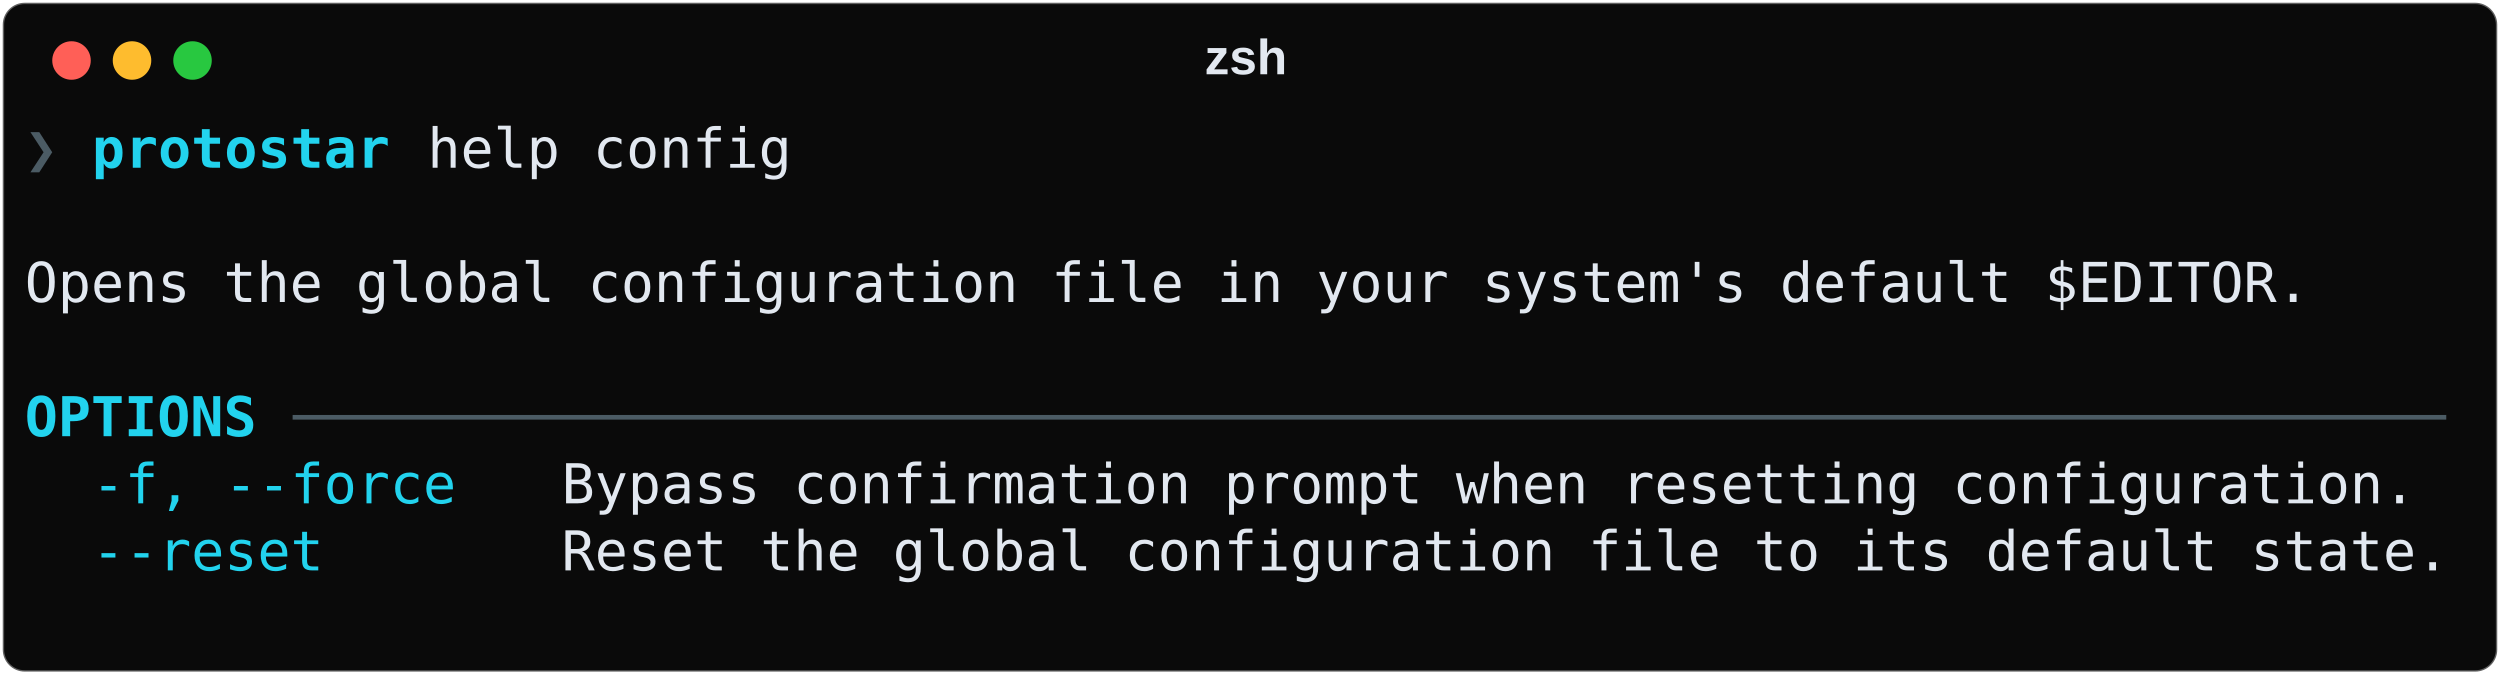
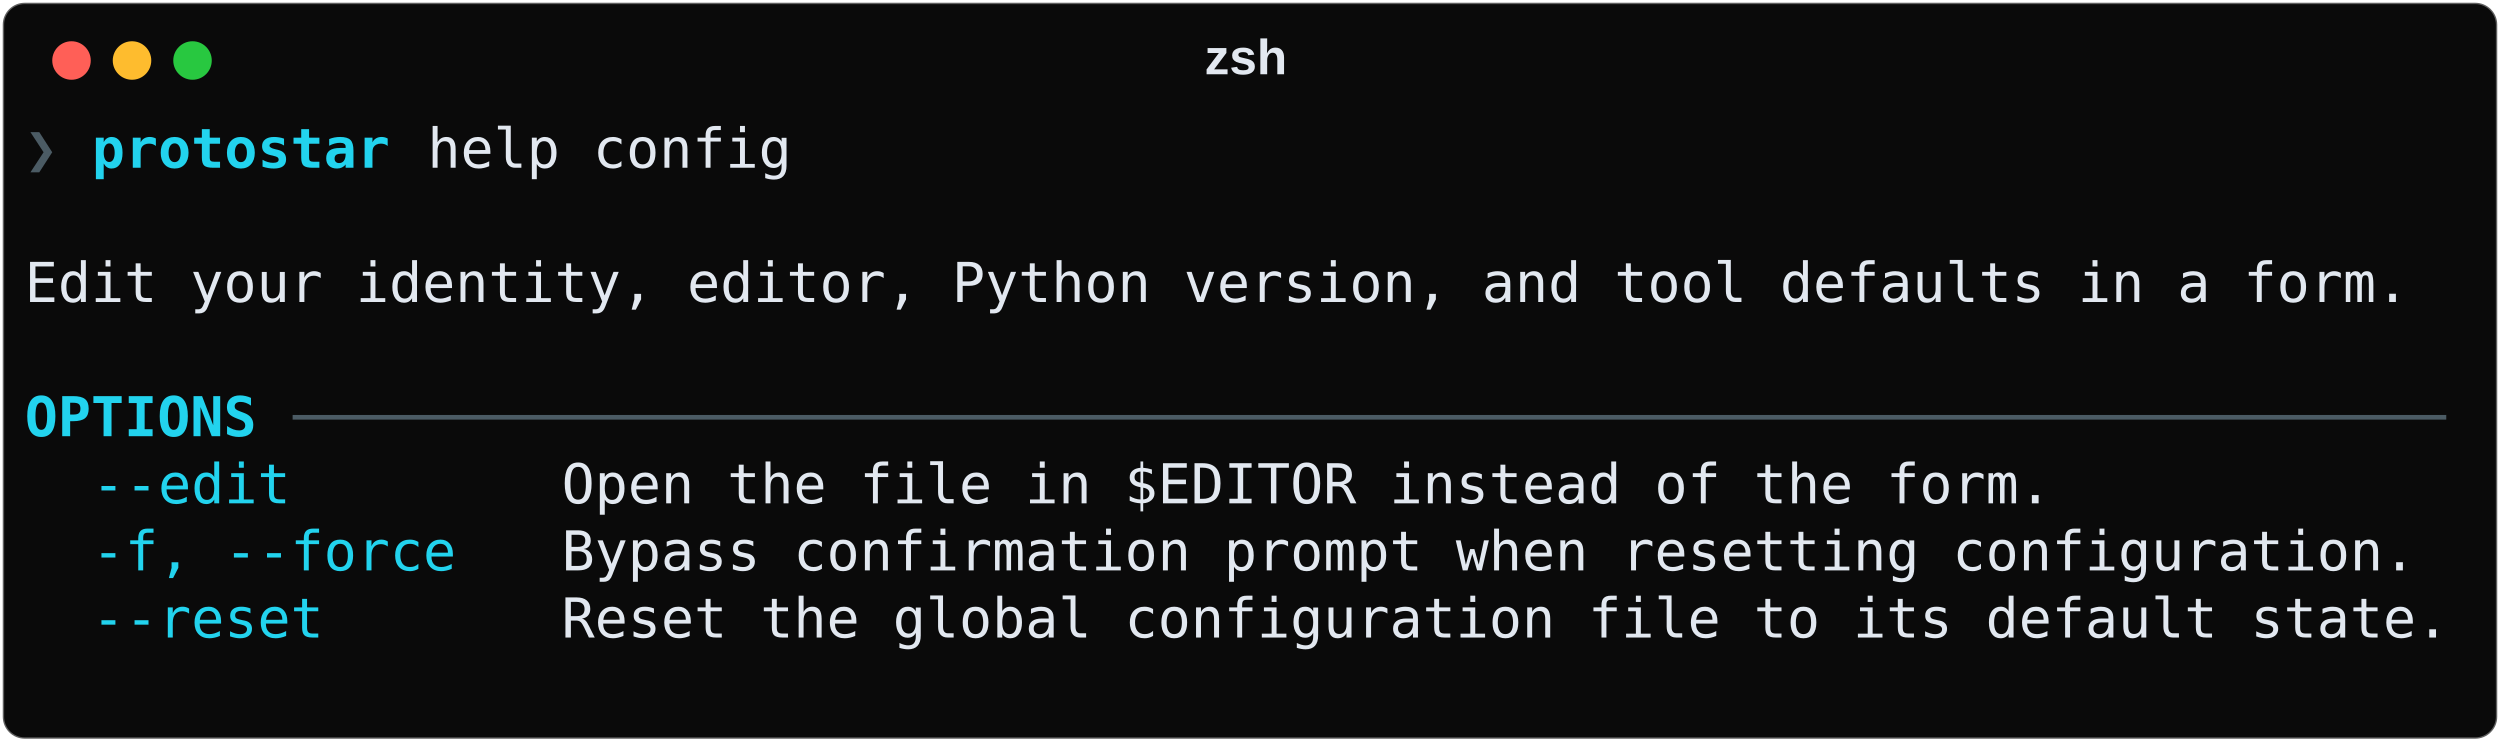
- <svg xmlns="http://www.w3.org/2000/svg" class="rich-terminal" viewBox="0 0 909 245.2">
+ <svg xmlns="http://www.w3.org/2000/svg" class="rich-terminal" viewBox="0 0 909 269.6">
  <style>

    @font-face {
        font-family: "Fira Code";
        src: local("FiraCode-Regular"),
                url("https://cdnjs.cloudflare.com/ajax/libs/firacode/6.2.0/woff2/FiraCode-Regular.woff2") format("woff2"),
                url("https://cdnjs.cloudflare.com/ajax/libs/firacode/6.2.0/woff/FiraCode-Regular.woff") format("woff");
        font-style: normal;
        font-weight: 400;
    }
    @font-face {
        font-family: "Fira Code";
        src: local("FiraCode-Bold"),
                url("https://cdnjs.cloudflare.com/ajax/libs/firacode/6.2.0/woff2/FiraCode-Bold.woff2") format("woff2"),
                url("https://cdnjs.cloudflare.com/ajax/libs/firacode/6.2.0/woff/FiraCode-Bold.woff") format("woff");
        font-style: bold;
        font-weight: 700;
    }

    .cli_config_help-matrix {
        font-family: Fira Code, monospace;
        font-size: 20px;
        line-height: 24.4px;
        font-variant-east-asian: full-width;
    }

    .cli_config_help-title {
        font-size: 18px;
        font-weight: bold;
        font-family: arial;
    }

    .cli_config_help-r1 { fill: #4b5b64 }
.cli_config_help-r2 { fill: #22d3ee;font-weight: bold }
.cli_config_help-r3 { fill: #e2e8f0 }
.cli_config_help-r4 { fill: #22d3ee }
    </style>
  <defs>
    <clipPath id="cli_config_help-clip-terminal">
-       <rect x="0" y="0" width="889.6" height="194.2" />
+       <rect x="0" y="0" width="889.6" height="218.6" />
    </clipPath>
    <clipPath id="cli_config_help-line-0">
      <rect x="0" y="1.5" width="890.6" height="24.65" />
    </clipPath>
    <clipPath id="cli_config_help-line-1">
      <rect x="0" y="25.9" width="890.6" height="24.65" />
    </clipPath>
    <clipPath id="cli_config_help-line-2">
      <rect x="0" y="50.3" width="890.6" height="24.65" />
    </clipPath>
    <clipPath id="cli_config_help-line-3">
      <rect x="0" y="74.7" width="890.6" height="24.65" />
    </clipPath>
    <clipPath id="cli_config_help-line-4">
      <rect x="0" y="99.1" width="890.6" height="24.65" />
    </clipPath>
    <clipPath id="cli_config_help-line-5">
      <rect x="0" y="123.5" width="890.6" height="24.65" />
    </clipPath>
    <clipPath id="cli_config_help-line-6">
      <rect x="0" y="147.9" width="890.6" height="24.65" />
    </clipPath>
+     <clipPath id="cli_config_help-line-7">
+       <rect x="0" y="172.3" width="890.6" height="24.65" />
+     </clipPath>
  </defs>
-   <rect fill="#0a0a0a" stroke="rgba(255,255,255,0.35)" stroke-width="1" x="1" y="1" width="907" height="243.2" rx="8" />
+   <rect fill="#0a0a0a" stroke="rgba(255,255,255,0.35)" stroke-width="1" x="1" y="1" width="907" height="267.6" rx="8" />
  <text class="cli_config_help-title" fill="#e2e8f0" text-anchor="middle" x="453" y="27">zsh</text>
  <g transform="translate(26,22)">
    <circle cx="0" cy="0" r="7" fill="#ff5f57" />
    <circle cx="22" cy="0" r="7" fill="#febc2e" />
    <circle cx="44" cy="0" r="7" fill="#28c840" />
  </g>
  <g transform="translate(9, 41)" clip-path="url(#cli_config_help-clip-terminal)">
    <g class="cli_config_help-matrix">
      <text class="cli_config_help-r1" x="0" y="20" textLength="24.4" clip-path="url(#cli_config_help-line-0)">❯ </text>
      <text class="cli_config_help-r2" x="24.4" y="20" textLength="122" clip-path="url(#cli_config_help-line-0)">protostar </text>
      <text class="cli_config_help-r3" x="146.4" y="20" textLength="134.2" clip-path="url(#cli_config_help-line-0)">help config</text>
      <text class="cli_config_help-r3" x="890.6" y="20" textLength="12.2" clip-path="url(#cli_config_help-line-0)">
</text>
      <text class="cli_config_help-r3" x="890.6" y="44.4" textLength="12.2" clip-path="url(#cli_config_help-line-1)">
</text>
-       <text class="cli_config_help-r3" x="0" y="68.8" textLength="841.8" clip-path="url(#cli_config_help-line-2)">Opens the global configuration file in your system's default $EDITOR.</text>
+       <text class="cli_config_help-r3" x="0" y="68.8" textLength="878.4" clip-path="url(#cli_config_help-line-2)">Edit your identity, editor, Python version, and tool defaults in a form.</text>
      <text class="cli_config_help-r3" x="890.6" y="68.8" textLength="12.2" clip-path="url(#cli_config_help-line-2)">
</text>
      <text class="cli_config_help-r3" x="890.6" y="93.2" textLength="12.2" clip-path="url(#cli_config_help-line-3)">
</text>
      <text class="cli_config_help-r2" x="0" y="117.6" textLength="85.4" clip-path="url(#cli_config_help-line-4)">OPTIONS</text>
      <text class="cli_config_help-r1" x="97.6" y="117.6" textLength="793" clip-path="url(#cli_config_help-line-4)">─────────────────────────────────────────────────────────────────</text>
      <text class="cli_config_help-r3" x="890.6" y="117.6" textLength="12.2" clip-path="url(#cli_config_help-line-4)">
</text>
-       <text class="cli_config_help-r4" x="24.4" y="142" textLength="134.2" clip-path="url(#cli_config_help-line-5)">-f, --force</text>
-       <text class="cli_config_help-r3" x="195.2" y="142" textLength="695.4" clip-path="url(#cli_config_help-line-5)">Bypass confirmation prompt when resetting configuration. </text>
+       <text class="cli_config_help-r4" x="24.4" y="142" textLength="134.2" clip-path="url(#cli_config_help-line-5)">--edit     </text>
+       <text class="cli_config_help-r3" x="195.2" y="142" textLength="695.4" clip-path="url(#cli_config_help-line-5)">Open the file in $EDITOR instead of the form.            </text>
      <text class="cli_config_help-r3" x="890.6" y="142" textLength="12.2" clip-path="url(#cli_config_help-line-5)">
</text>
-       <text class="cli_config_help-r4" x="24.4" y="166.4" textLength="134.2" clip-path="url(#cli_config_help-line-6)">--reset    </text>
-       <text class="cli_config_help-r3" x="195.2" y="166.4" textLength="695.4" clip-path="url(#cli_config_help-line-6)">Reset the global configuration file to its default state.</text>
+       <text class="cli_config_help-r4" x="24.4" y="166.4" textLength="134.2" clip-path="url(#cli_config_help-line-6)">-f, --force</text>
+       <text class="cli_config_help-r3" x="195.2" y="166.4" textLength="695.4" clip-path="url(#cli_config_help-line-6)">Bypass confirmation prompt when resetting configuration. </text>
      <text class="cli_config_help-r3" x="890.6" y="166.4" textLength="12.2" clip-path="url(#cli_config_help-line-6)">
</text>
+       <text class="cli_config_help-r4" x="24.4" y="190.8" textLength="134.2" clip-path="url(#cli_config_help-line-7)">--reset    </text>
+       <text class="cli_config_help-r3" x="195.2" y="190.8" textLength="695.4" clip-path="url(#cli_config_help-line-7)">Reset the global configuration file to its default state.</text>
      <text class="cli_config_help-r3" x="890.6" y="190.8" textLength="12.2" clip-path="url(#cli_config_help-line-7)">
+ </text>
+       <text class="cli_config_help-r3" x="890.6" y="215.2" textLength="12.2" clip-path="url(#cli_config_help-line-8)">
</text>
    </g>
  </g>
</svg>
